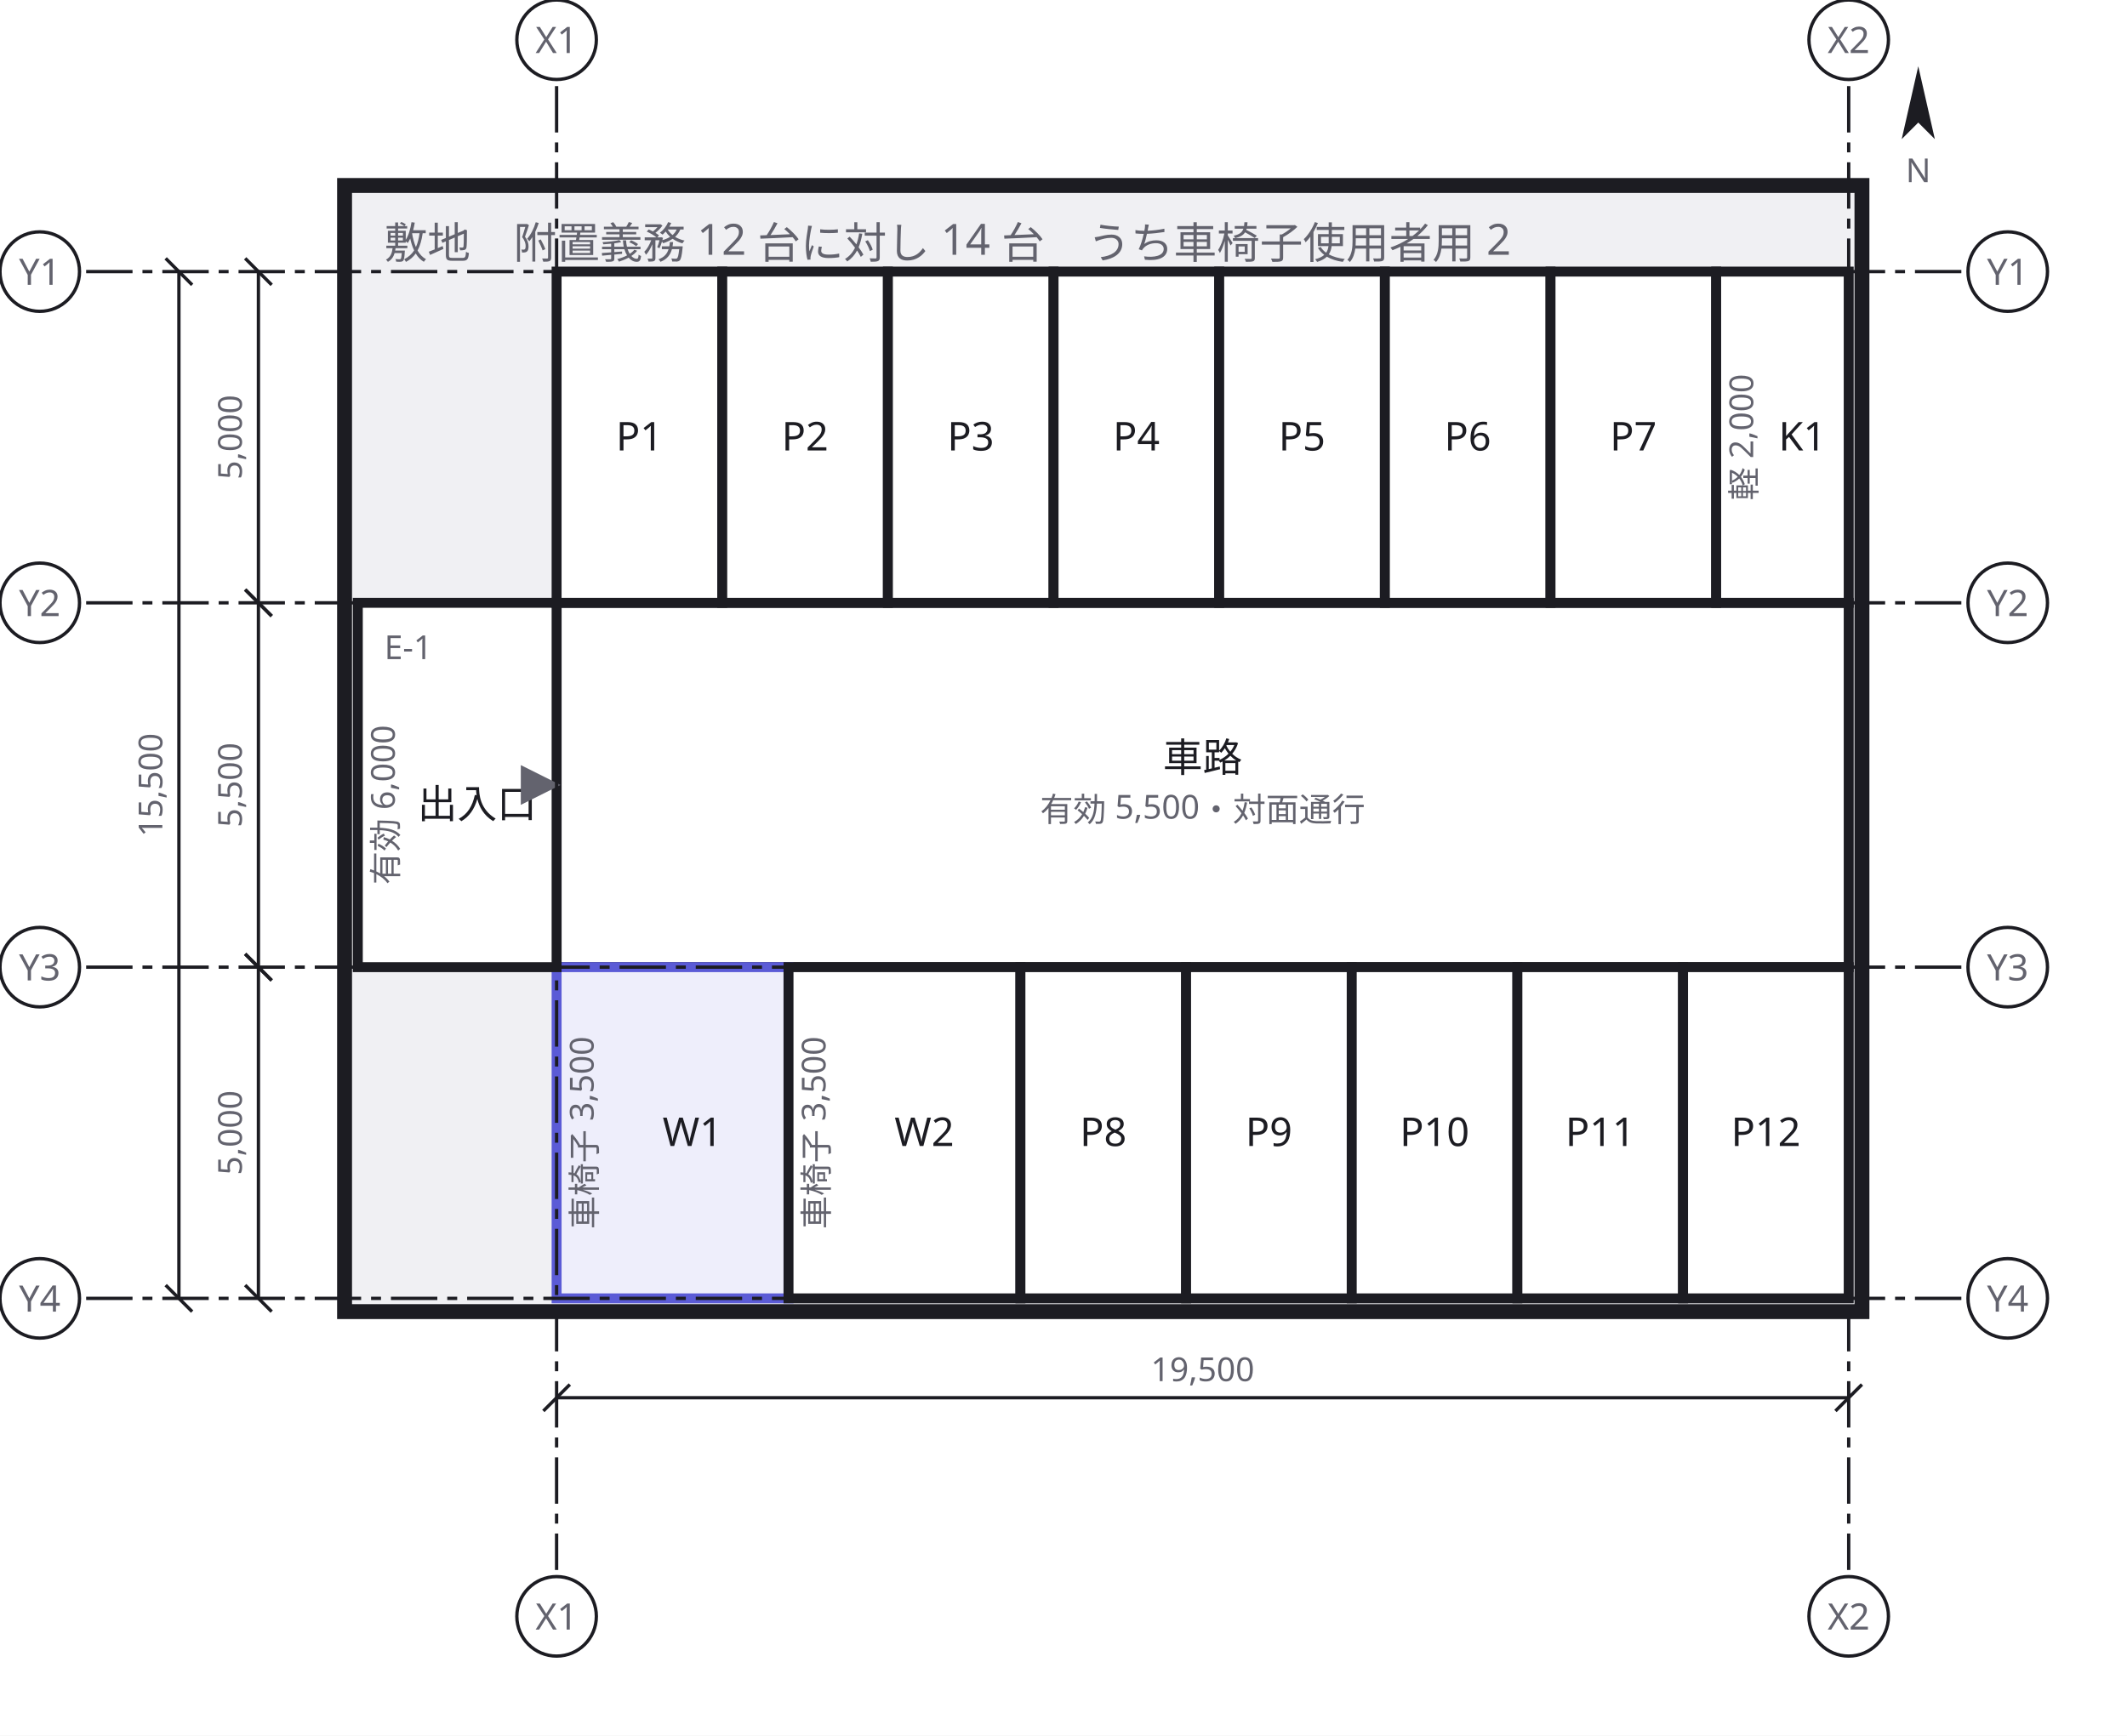
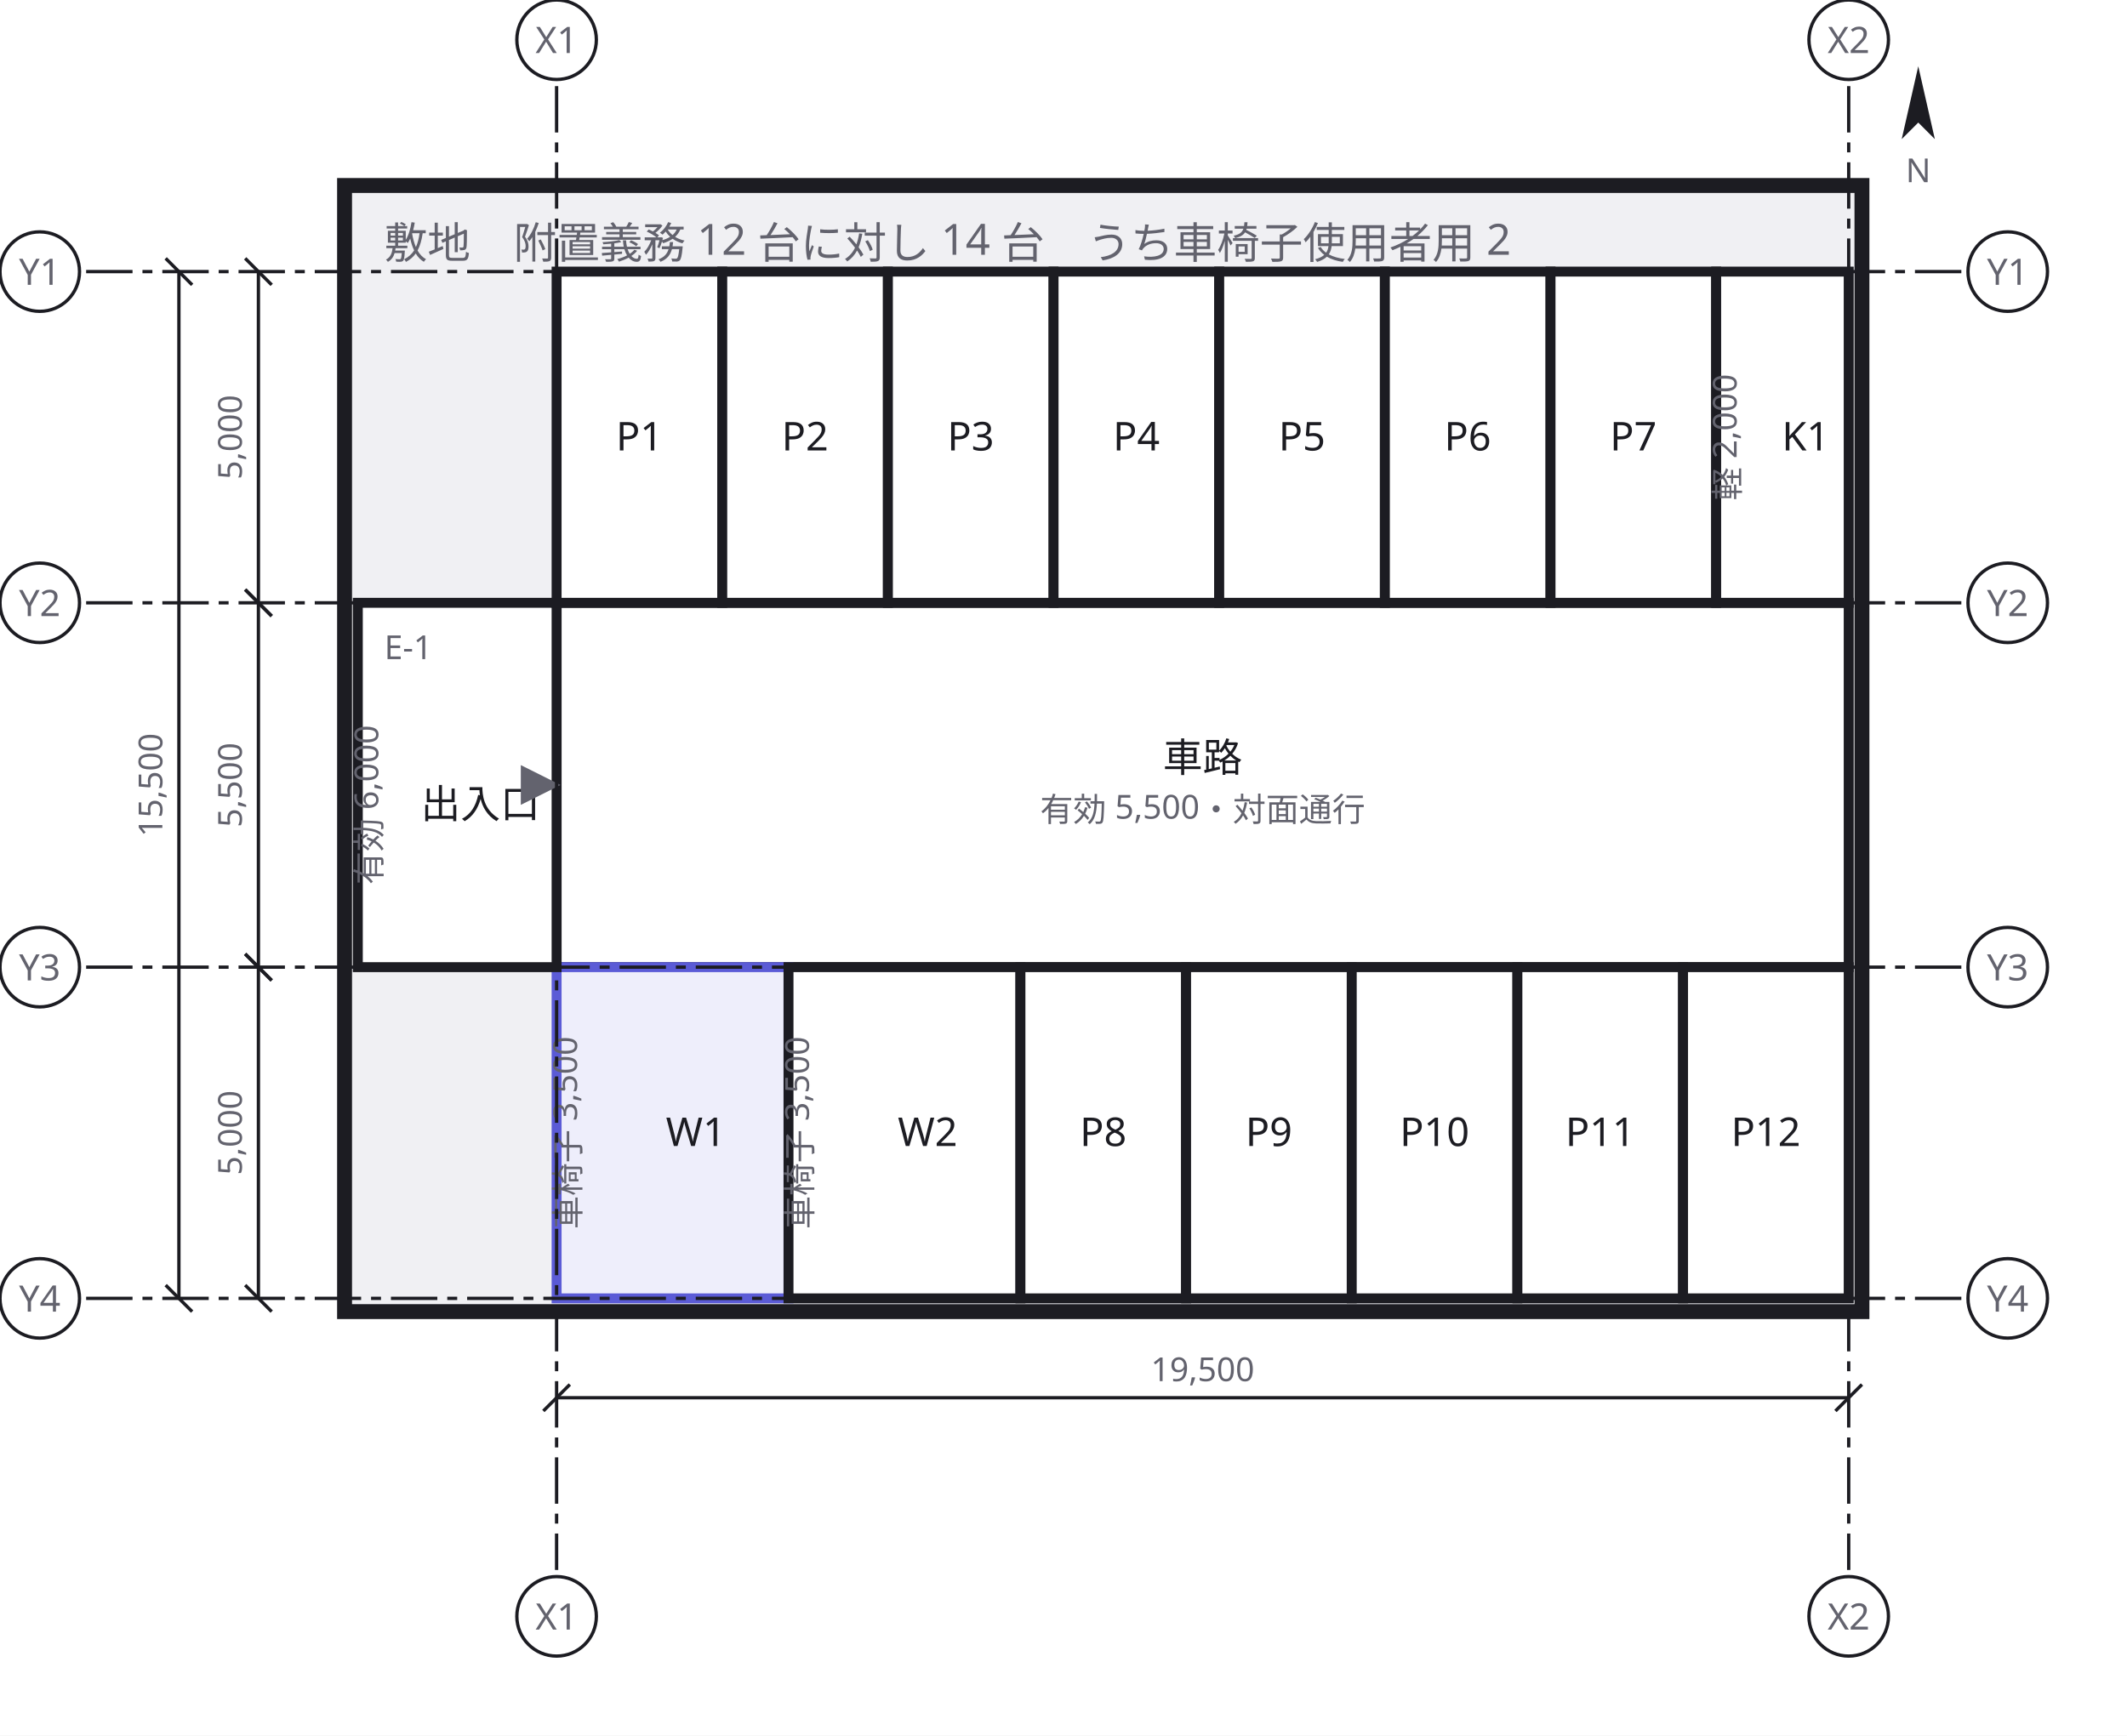
<svg xmlns="http://www.w3.org/2000/svg" width="642" height="524" viewBox="0 0 642 524">
  <defs>
    <marker id="arrow" viewBox="0 0 10 10" refX="9" refY="5" markerWidth="6" markerHeight="6" orient="auto">
      <path d="M 0 0 L 10 5 L 0 10 z" fill="#63636e" />
    </marker>
  </defs>
  <rect data-paper="1" x="0" y="0" width="642" height="524" fill="#ffffff" />
  <g data-group="lot">
    <rect x="104" y="56" width="458" height="340" fill="#f0f0f3" stroke="#1c1c22" stroke-width="4.5" />
    <text x="116" y="78" font-family="sans-serif" font-size="13" fill="#63636e">敷地　附置義務 12 台に対し 14 台　うち車椅子使用者用 2</text>
  </g>
  <g data-node="sharo" data-pinned="false" data-shape="rect">
    <rect x="168" y="182" width="390" height="110" fill="#ffffff" stroke="#1c1c22" stroke-width="3" />
    <text x="363" y="233" text-anchor="middle" font-family="sans-serif" font-size="12" fill="#1c1c22">車路</text>
    <text x="363" y="248" text-anchor="middle" font-family="sans-serif" font-size="10" fill="#63636e">有効 5,500・対面通行</text>
  </g>
  <g data-node="w1" data-pinned="false" data-appearance="primary" data-shape="rect">
    <rect x="168" y="292" width="70" height="100" fill="#eeeefb" stroke="#5b5bd6" stroke-width="3" />
-     <text x="209" y="346" text-anchor="middle" font-family="sans-serif" font-size="12" fill="#1c1c22">W1</text>
-     <text x="180" y="342" text-anchor="middle" font-family="sans-serif" font-size="10" fill="#63636e" transform="rotate(-90 180 342)">車椅子 3,500</text>
+     <text x="210" y="346" text-anchor="middle" font-family="sans-serif" font-size="12" fill="#1c1c22">W1</text>
+     <text x="175" y="342" text-anchor="middle" font-family="sans-serif" font-size="10" fill="#63636e" transform="rotate(-90 175 342)">車椅子 3,500</text>
  </g>
  <g data-node="w2" data-pinned="false" data-shape="rect">
    <rect x="238" y="292" width="70" height="100" fill="#ffffff" stroke="#1c1c22" stroke-width="3" />
-     <text x="279" y="346" text-anchor="middle" font-family="sans-serif" font-size="12" fill="#1c1c22">W2</text>
-     <text x="250" y="342" text-anchor="middle" font-family="sans-serif" font-size="10" fill="#63636e" transform="rotate(-90 250 342)">車椅子 3,500</text>
+     <text x="280" y="346" text-anchor="middle" font-family="sans-serif" font-size="12" fill="#1c1c22">W2</text>
+     <text x="245" y="342" text-anchor="middle" font-family="sans-serif" font-size="10" fill="#63636e" transform="rotate(-90 245 342)">車椅子 3,500</text>
  </g>
  <g data-node="iriguchi" data-pinned="false" data-shape="rect">
    <rect x="108" y="182" width="60" height="110" fill="#ffffff" stroke="#1c1c22" stroke-width="3" />
    <text x="116" y="199" font-family="sans-serif" font-size="10" fill="#63636e">E-1</text>
-     <text x="144" y="247" text-anchor="middle" font-family="sans-serif" font-size="12" fill="#1c1c22">出入口</text>
-     <text x="120" y="243" text-anchor="middle" font-family="sans-serif" font-size="10" fill="#63636e" transform="rotate(-90 120 243)">有効 6,000</text>
+     <text x="145" y="247" text-anchor="middle" font-family="sans-serif" font-size="12" fill="#1c1c22">出入口</text>
+     <text x="115" y="243" text-anchor="middle" font-family="sans-serif" font-size="10" fill="#63636e" transform="rotate(-90 115 243)">有効 6,000</text>
  </g>
  <g data-node="p1" data-pinned="false" data-shape="rect">
    <rect x="168" y="82" width="50" height="100" fill="#ffffff" stroke="#1c1c22" stroke-width="3" />
    <text x="193" y="136" text-anchor="middle" font-family="sans-serif" font-size="12" fill="#1c1c22">P1</text>
  </g>
  <g data-node="p2" data-pinned="false" data-shape="rect">
    <rect x="218" y="82" width="50" height="100" fill="#ffffff" stroke="#1c1c22" stroke-width="3" />
    <text x="243" y="136" text-anchor="middle" font-family="sans-serif" font-size="12" fill="#1c1c22">P2</text>
  </g>
  <g data-node="p3" data-pinned="false" data-shape="rect">
    <rect x="268" y="82" width="50" height="100" fill="#ffffff" stroke="#1c1c22" stroke-width="3" />
    <text x="293" y="136" text-anchor="middle" font-family="sans-serif" font-size="12" fill="#1c1c22">P3</text>
  </g>
  <g data-node="p4" data-pinned="false" data-shape="rect">
    <rect x="318" y="82" width="50" height="100" fill="#ffffff" stroke="#1c1c22" stroke-width="3" />
    <text x="343" y="136" text-anchor="middle" font-family="sans-serif" font-size="12" fill="#1c1c22">P4</text>
  </g>
  <g data-node="p5" data-pinned="false" data-shape="rect">
    <rect x="368" y="82" width="50" height="100" fill="#ffffff" stroke="#1c1c22" stroke-width="3" />
    <text x="393" y="136" text-anchor="middle" font-family="sans-serif" font-size="12" fill="#1c1c22">P5</text>
  </g>
  <g data-node="p6" data-pinned="false" data-shape="rect">
    <rect x="418" y="82" width="50" height="100" fill="#ffffff" stroke="#1c1c22" stroke-width="3" />
    <text x="443" y="136" text-anchor="middle" font-family="sans-serif" font-size="12" fill="#1c1c22">P6</text>
  </g>
  <g data-node="p7" data-pinned="false" data-shape="rect">
    <rect x="468" y="82" width="50" height="100" fill="#ffffff" stroke="#1c1c22" stroke-width="3" />
    <text x="493" y="136" text-anchor="middle" font-family="sans-serif" font-size="12" fill="#1c1c22">P7</text>
  </g>
  <g data-node="p8" data-pinned="false" data-shape="rect">
    <rect x="308" y="292" width="50" height="100" fill="#ffffff" stroke="#1c1c22" stroke-width="3" />
    <text x="333" y="346" text-anchor="middle" font-family="sans-serif" font-size="12" fill="#1c1c22">P8</text>
  </g>
  <g data-node="p9" data-pinned="false" data-shape="rect">
    <rect x="358" y="292" width="50" height="100" fill="#ffffff" stroke="#1c1c22" stroke-width="3" />
    <text x="383" y="346" text-anchor="middle" font-family="sans-serif" font-size="12" fill="#1c1c22">P9</text>
  </g>
  <g data-node="p10" data-pinned="false" data-shape="rect">
    <rect x="408" y="292" width="50" height="100" fill="#ffffff" stroke="#1c1c22" stroke-width="3" />
    <text x="433" y="346" text-anchor="middle" font-family="sans-serif" font-size="12" fill="#1c1c22">P10</text>
  </g>
  <g data-node="p11" data-pinned="false" data-shape="rect">
    <rect x="458" y="292" width="50" height="100" fill="#ffffff" stroke="#1c1c22" stroke-width="3" />
    <text x="483" y="346" text-anchor="middle" font-family="sans-serif" font-size="12" fill="#1c1c22">P11</text>
  </g>
  <g data-node="p12" data-pinned="false" data-shape="rect">
    <rect x="508" y="292" width="50" height="100" fill="#ffffff" stroke="#1c1c22" stroke-width="3" />
    <text x="533" y="346" text-anchor="middle" font-family="sans-serif" font-size="12" fill="#1c1c22">P12</text>
  </g>
  <g data-node="k1" data-pinned="false" data-shape="rect">
    <rect x="518" y="82" width="40" height="100" fill="#ffffff" stroke="#1c1c22" stroke-width="3" />
-     <text x="544" y="136" text-anchor="middle" font-family="sans-serif" font-size="12" fill="#1c1c22">K1</text>
-     <text x="530" y="132" text-anchor="middle" font-family="sans-serif" font-size="10" fill="#63636e" transform="rotate(-90 530 132)">軽 2,000</text>
+     <text x="545" y="136" text-anchor="middle" font-family="sans-serif" font-size="12" fill="#1c1c22">K1</text>
+     <text x="525" y="132" text-anchor="middle" font-family="sans-serif" font-size="10" fill="#63636e" transform="rotate(-90 525 132)">軽 2,000</text>
  </g>
  <g data-edge="iriguchi&gt;sharo" data-pinned="false">
    <path d="M 168 237 L 168 237" fill="none" stroke="#63636e" stroke-width="2" marker-end="url(#arrow)" />
  </g>
  <g data-grid="true">
    <line x1="168" y1="26" x2="168" y2="474" stroke="#1c1c22" stroke-width="1" stroke-dasharray="14 3 3 3" />
    <circle cx="168" cy="12" r="12" fill="#ffffff" stroke="#1c1c22" />
    <text x="168" y="16" text-anchor="middle" font-family="sans-serif" font-size="11" fill="#63636e">X1</text>
    <circle cx="168" cy="488" r="12" fill="#ffffff" stroke="#1c1c22" />
    <text x="168" y="492" text-anchor="middle" font-family="sans-serif" font-size="11" fill="#63636e">X1</text>
    <line x1="558" y1="26" x2="558" y2="474" stroke="#1c1c22" stroke-width="1" stroke-dasharray="14 3 3 3" />
    <circle cx="558" cy="12" r="12" fill="#ffffff" stroke="#1c1c22" />
    <text x="558" y="16" text-anchor="middle" font-family="sans-serif" font-size="11" fill="#63636e">X2</text>
    <circle cx="558" cy="488" r="12" fill="#ffffff" stroke="#1c1c22" />
    <text x="558" y="492" text-anchor="middle" font-family="sans-serif" font-size="11" fill="#63636e">X2</text>
    <line x1="26" y1="82" x2="592" y2="82" stroke="#1c1c22" stroke-width="1" stroke-dasharray="14 3 3 3" />
    <circle cx="12" cy="82" r="12" fill="#ffffff" stroke="#1c1c22" />
    <text x="12" y="86" text-anchor="middle" font-family="sans-serif" font-size="11" fill="#63636e">Y1</text>
    <circle cx="606" cy="82" r="12" fill="#ffffff" stroke="#1c1c22" />
    <text x="606" y="86" text-anchor="middle" font-family="sans-serif" font-size="11" fill="#63636e">Y1</text>
    <line x1="26" y1="182" x2="592" y2="182" stroke="#1c1c22" stroke-width="1" stroke-dasharray="14 3 3 3" />
    <circle cx="12" cy="182" r="12" fill="#ffffff" stroke="#1c1c22" />
    <text x="12" y="186" text-anchor="middle" font-family="sans-serif" font-size="11" fill="#63636e">Y2</text>
    <circle cx="606" cy="182" r="12" fill="#ffffff" stroke="#1c1c22" />
    <text x="606" y="186" text-anchor="middle" font-family="sans-serif" font-size="11" fill="#63636e">Y2</text>
    <line x1="26" y1="292" x2="592" y2="292" stroke="#1c1c22" stroke-width="1" stroke-dasharray="14 3 3 3" />
    <circle cx="12" cy="292" r="12" fill="#ffffff" stroke="#1c1c22" />
    <text x="12" y="296" text-anchor="middle" font-family="sans-serif" font-size="11" fill="#63636e">Y3</text>
    <circle cx="606" cy="292" r="12" fill="#ffffff" stroke="#1c1c22" />
    <text x="606" y="296" text-anchor="middle" font-family="sans-serif" font-size="11" fill="#63636e">Y3</text>
    <line x1="26" y1="392" x2="592" y2="392" stroke="#1c1c22" stroke-width="1" stroke-dasharray="14 3 3 3" />
    <circle cx="12" cy="392" r="12" fill="#ffffff" stroke="#1c1c22" />
    <text x="12" y="396" text-anchor="middle" font-family="sans-serif" font-size="11" fill="#63636e">Y4</text>
    <circle cx="606" cy="392" r="12" fill="#ffffff" stroke="#1c1c22" />
    <text x="606" y="396" text-anchor="middle" font-family="sans-serif" font-size="11" fill="#63636e">Y4</text>
  </g>
  <g data-dimensions="true">
    <line x1="168" y1="422" x2="558" y2="422" stroke="#1c1c22" stroke-width="1" />
    <line x1="164" y1="426" x2="172" y2="418" stroke="#1c1c22" stroke-width="1" />
    <line x1="554" y1="426" x2="562" y2="418" stroke="#1c1c22" stroke-width="1" />
    <rect x="342" y="407" width="42" height="13" fill="#ffffff" />
    <text x="363" y="417" text-anchor="middle" font-family="sans-serif" font-size="10" fill="#63636e">19,500</text>
    <line x1="78" y1="82" x2="78" y2="182" stroke="#1c1c22" stroke-width="1" />
    <line x1="74" y1="78" x2="82" y2="86" stroke="#1c1c22" stroke-width="1" />
    <line x1="74" y1="178" x2="82" y2="186" stroke="#1c1c22" stroke-width="1" />
    <rect x="62" y="114" width="13" height="36" fill="#ffffff" />
    <text x="73" y="132" text-anchor="middle" font-family="sans-serif" font-size="10" fill="#63636e" transform="rotate(-90 73 132)">5,000</text>
    <line x1="78" y1="182" x2="78" y2="292" stroke="#1c1c22" stroke-width="1" />
    <line x1="74" y1="178" x2="82" y2="186" stroke="#1c1c22" stroke-width="1" />
    <line x1="74" y1="288" x2="82" y2="296" stroke="#1c1c22" stroke-width="1" />
    <rect x="62" y="219" width="13" height="36" fill="#ffffff" />
    <text x="73" y="237" text-anchor="middle" font-family="sans-serif" font-size="10" fill="#63636e" transform="rotate(-90 73 237)">5,500</text>
    <line x1="78" y1="292" x2="78" y2="392" stroke="#1c1c22" stroke-width="1" />
    <line x1="74" y1="288" x2="82" y2="296" stroke="#1c1c22" stroke-width="1" />
    <line x1="74" y1="388" x2="82" y2="396" stroke="#1c1c22" stroke-width="1" />
    <rect x="62" y="324" width="13" height="36" fill="#ffffff" />
    <text x="73" y="342" text-anchor="middle" font-family="sans-serif" font-size="10" fill="#63636e" transform="rotate(-90 73 342)">5,000</text>
    <line x1="54" y1="82" x2="54" y2="392" stroke="#1c1c22" stroke-width="1" />
    <line x1="50" y1="78" x2="58" y2="86" stroke="#1c1c22" stroke-width="1" />
    <line x1="50" y1="388" x2="58" y2="396" stroke="#1c1c22" stroke-width="1" />
    <rect x="38" y="216" width="13" height="42" fill="#ffffff" />
    <text x="49" y="237" text-anchor="middle" font-family="sans-serif" font-size="10" fill="#63636e" transform="rotate(-90 49 237)">15,500</text>
    <g transform="rotate(0 579 33)">
      <path d="M 579 20 L 584 42 L 579 37 L 574 42 Z" fill="#1c1c22" />
    </g>
    <text x="579" y="55" text-anchor="middle" font-family="sans-serif" font-size="10" fill="#63636e">N</text>
  </g>
</svg>
